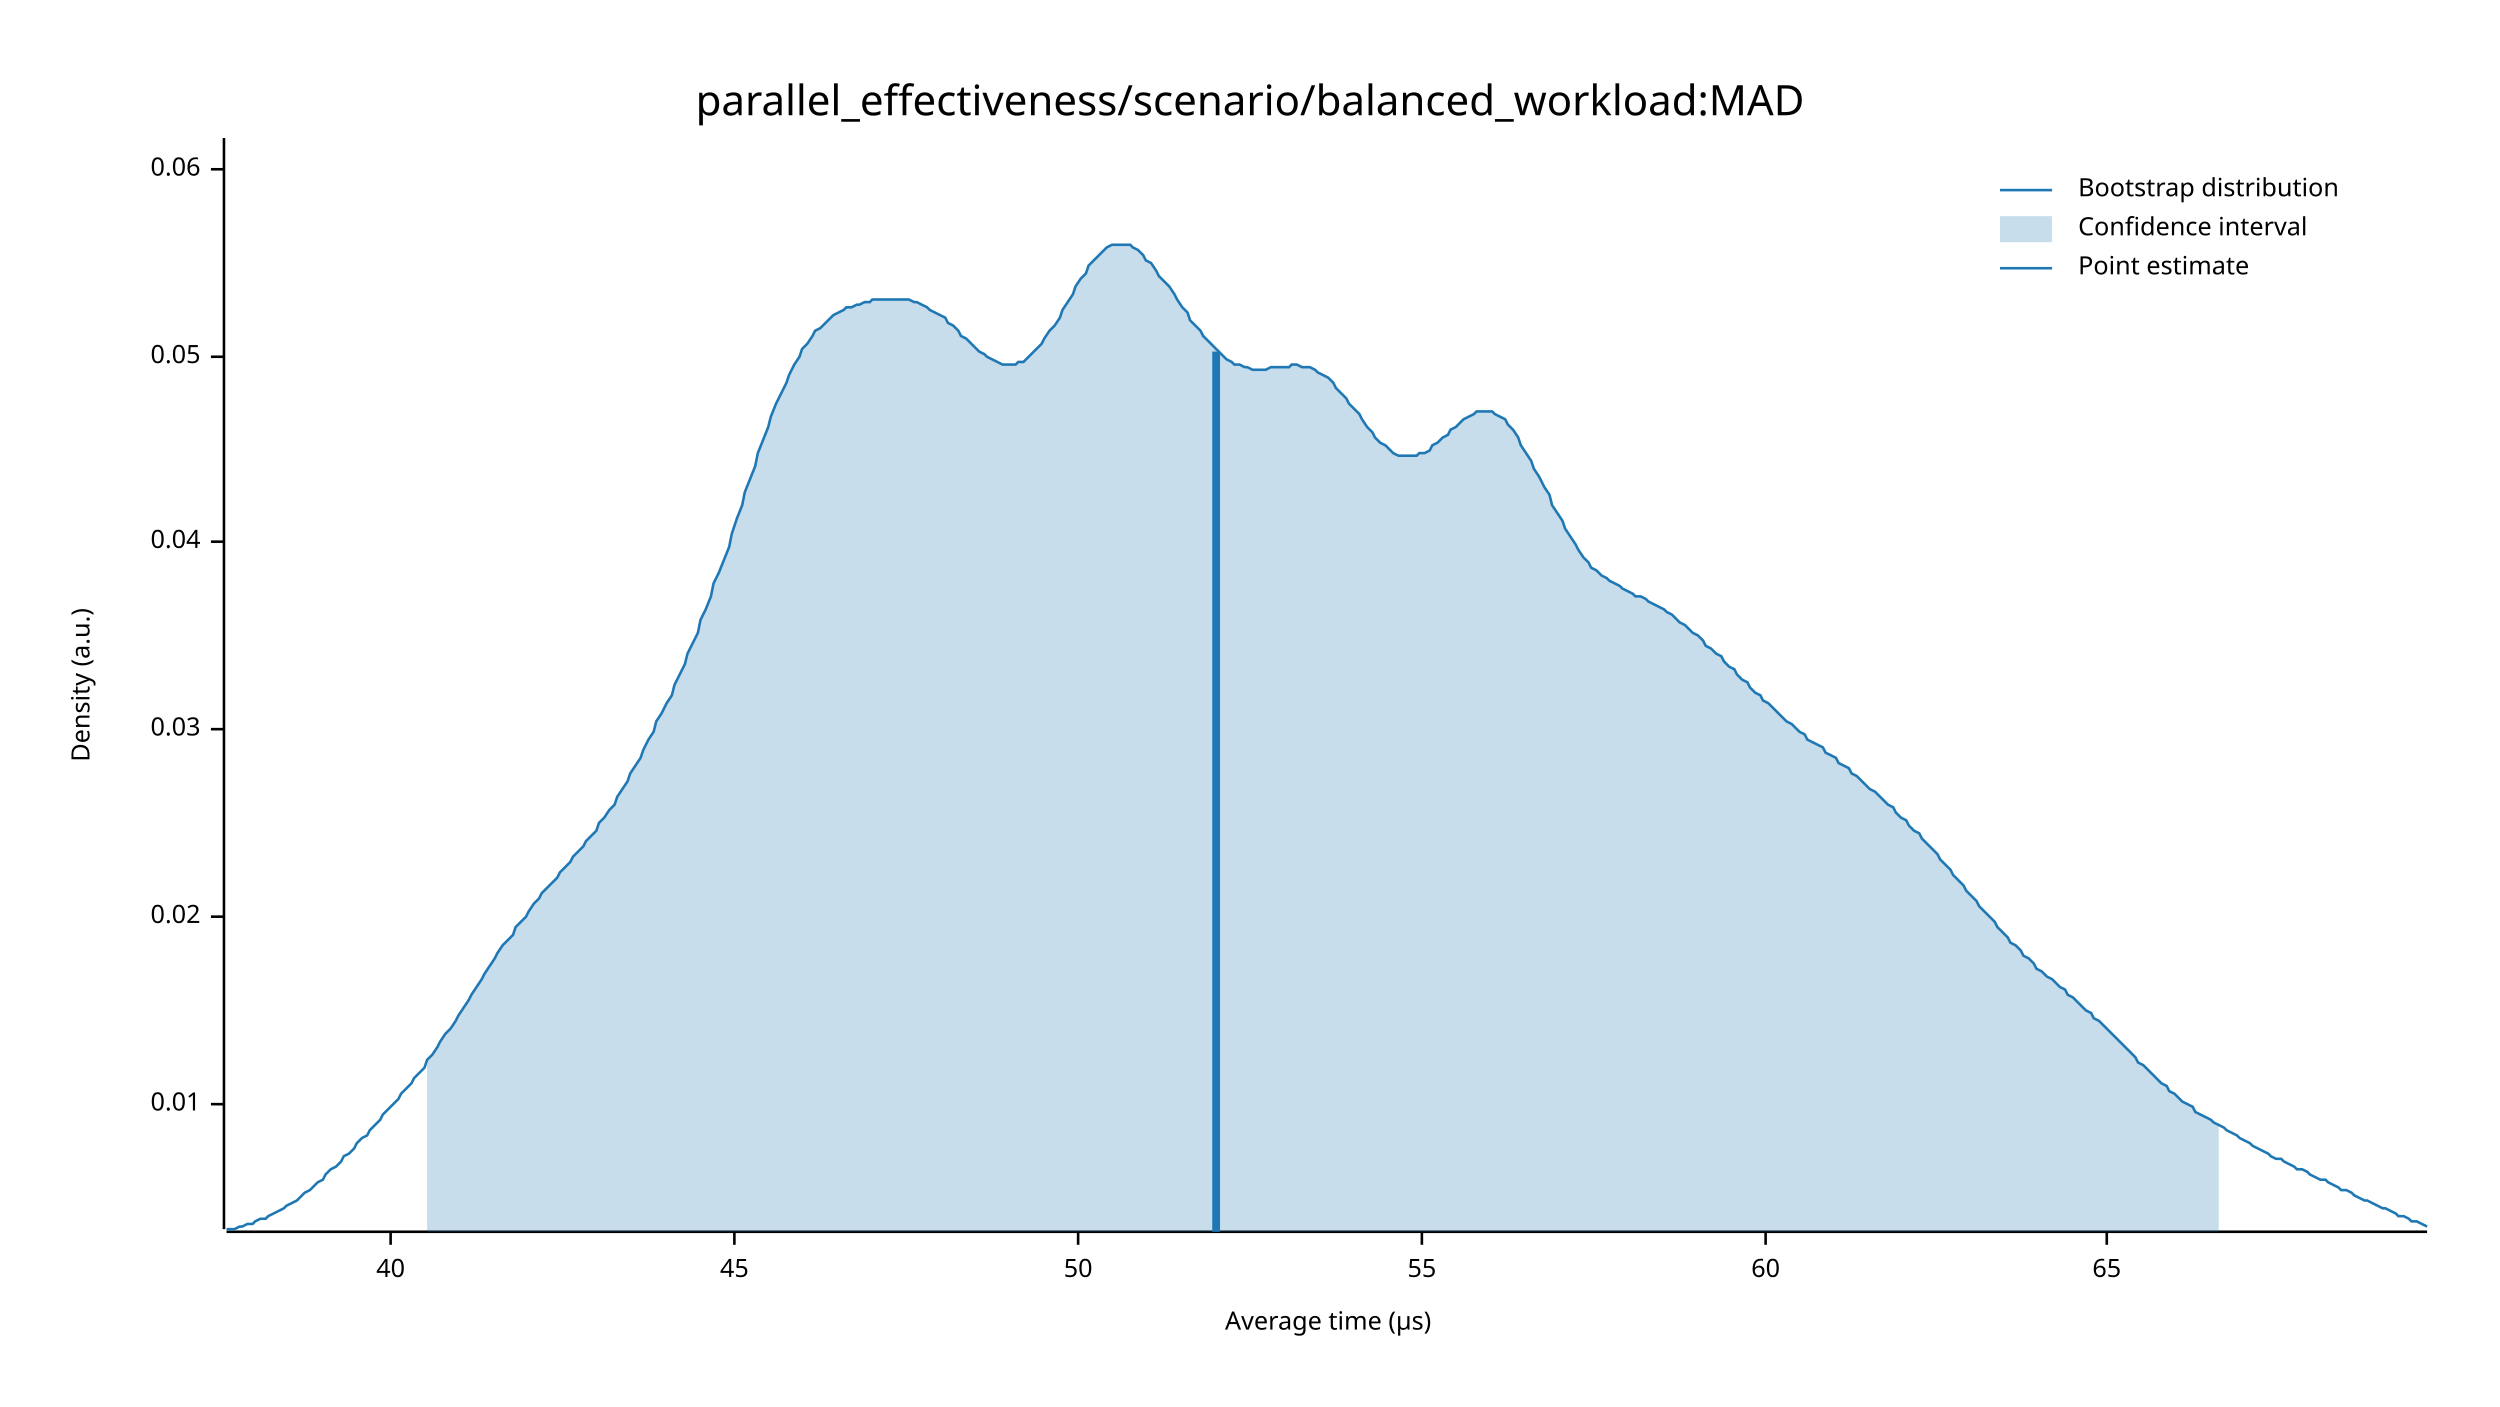
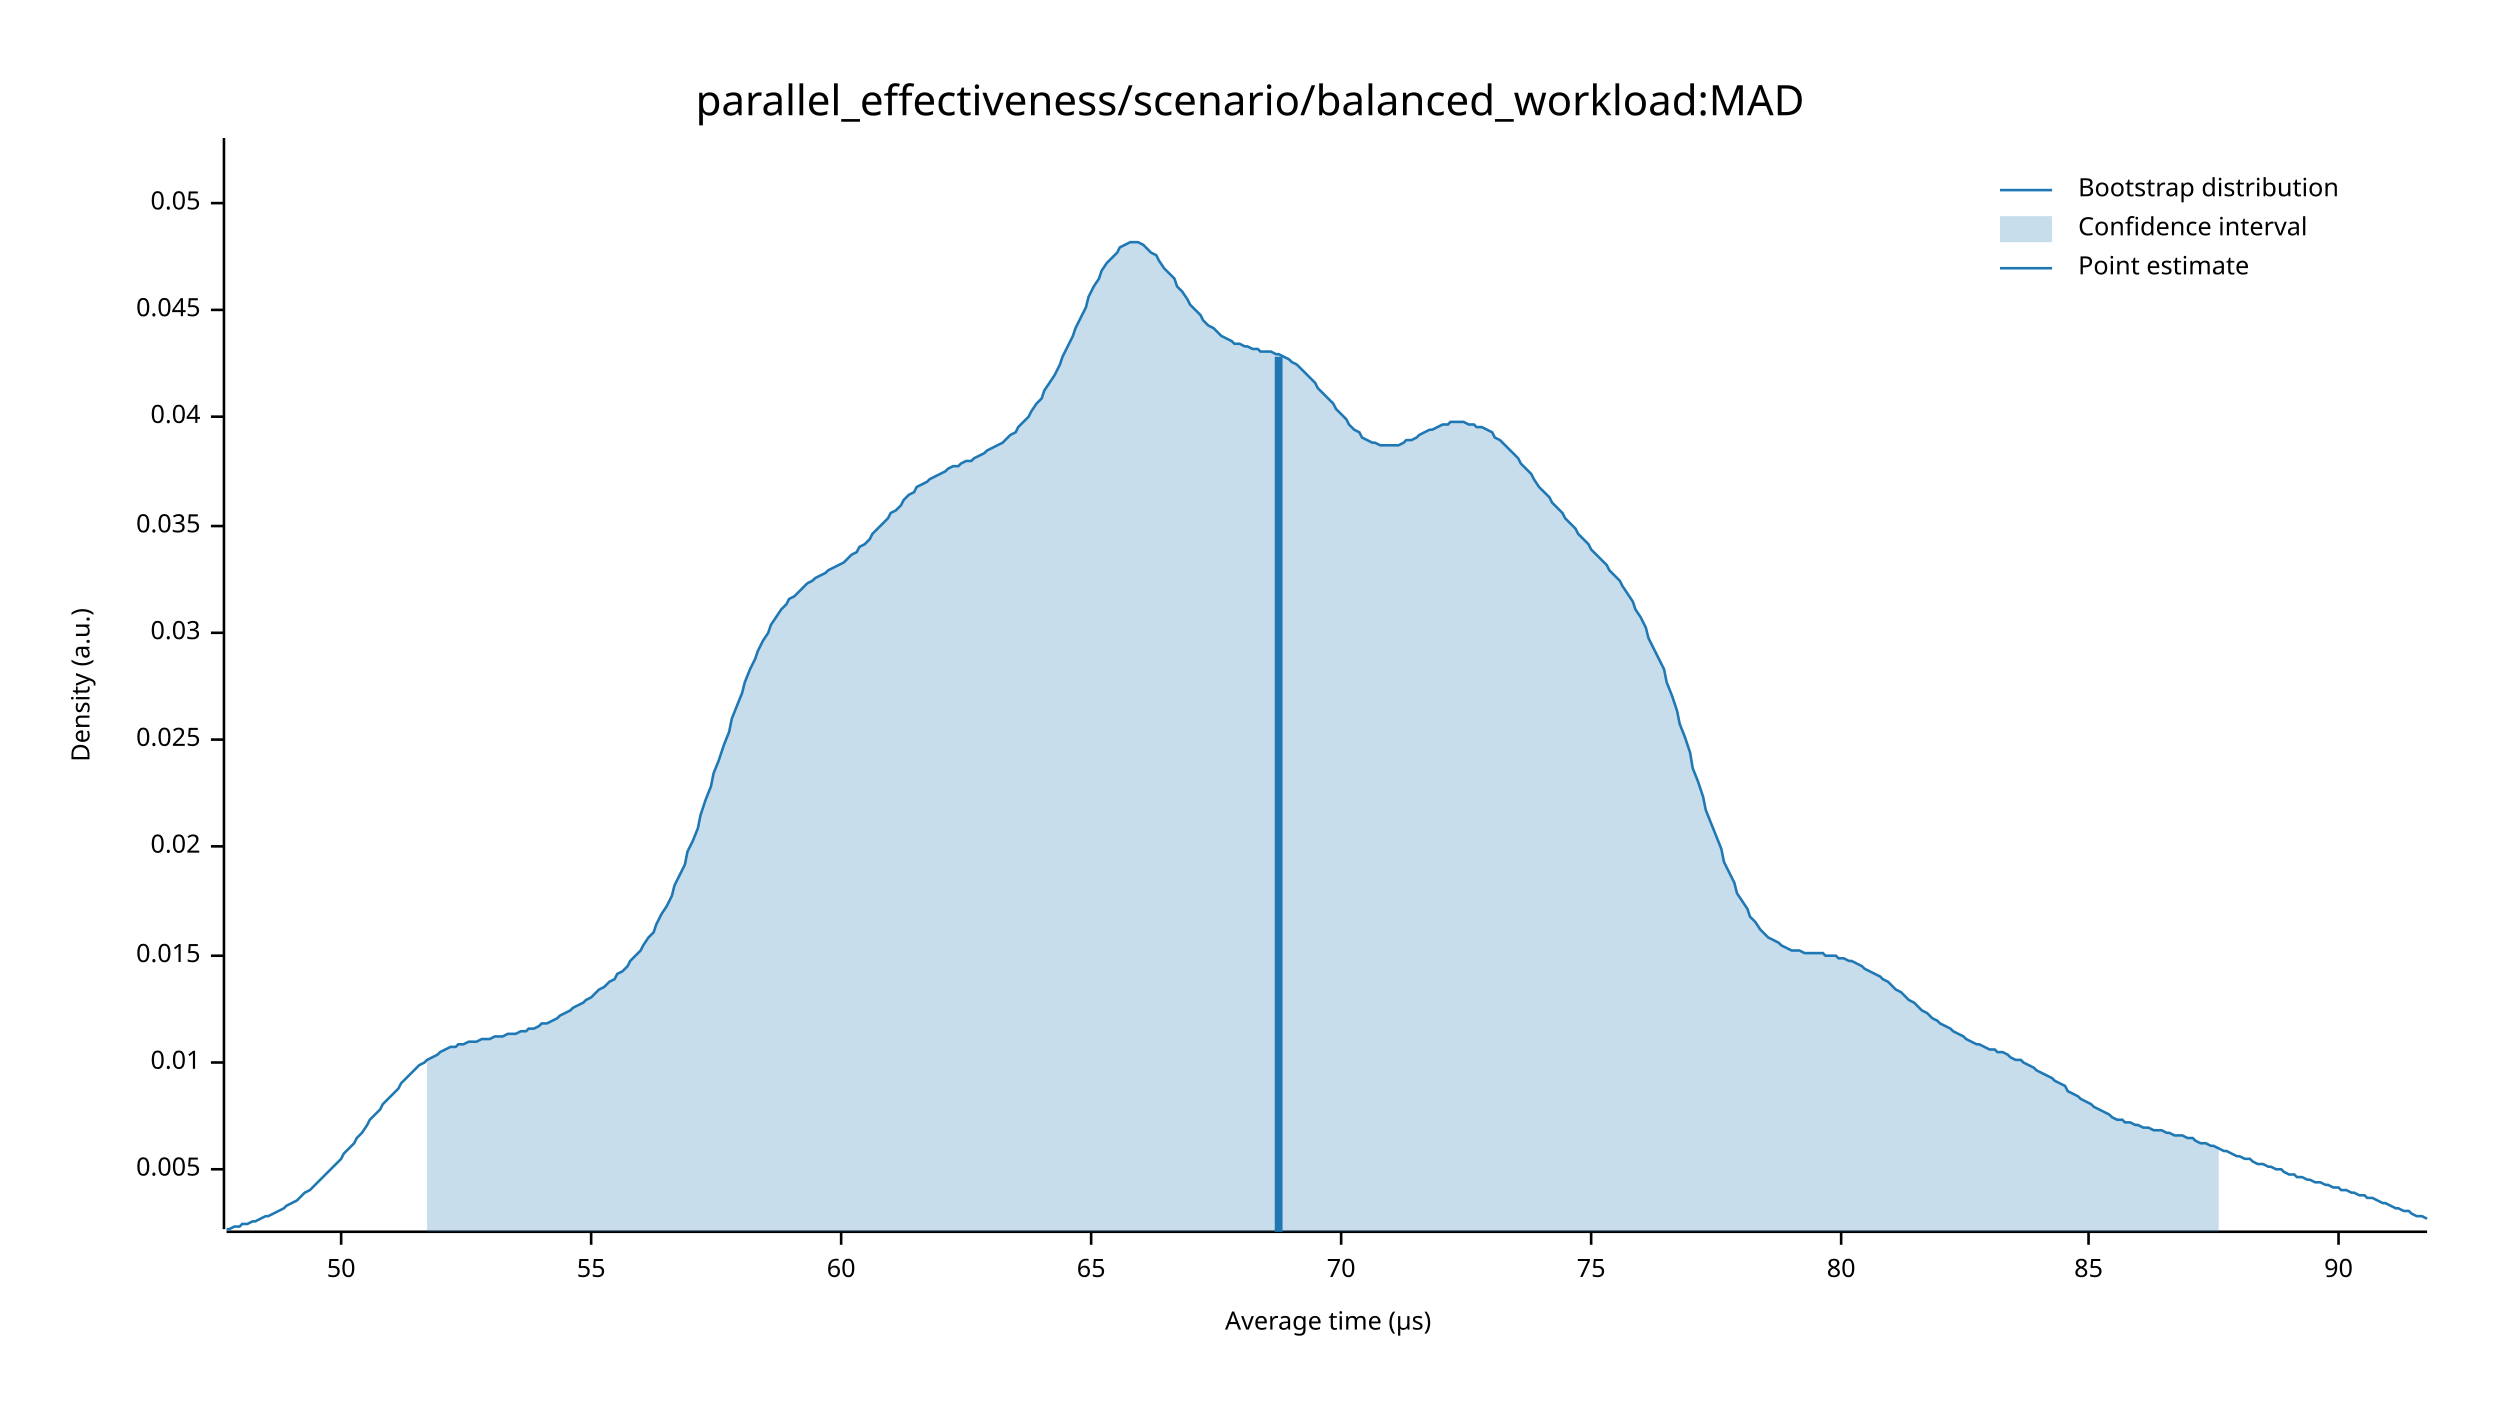
<svg xmlns="http://www.w3.org/2000/svg" width="960" height="540" viewBox="0 0 960 540">
  <text x="480" y="32" dy="0.76em" text-anchor="middle" font-family="sans-serif" font-size="16.129" opacity="1" fill="#000000">
parallel_effectiveness/scenario/balanced_workload:MAD
</text>
  <text x="27" y="263" dy="0.76em" text-anchor="middle" font-family="sans-serif" font-size="9.677" opacity="1" fill="#000000" transform="rotate(270, 27, 263)">
Density (a.u.)
</text>
  <text x="510" y="513" dy="-0.5ex" text-anchor="middle" font-family="sans-serif" font-size="9.677" opacity="1" fill="#000000">
Average time (µs)
</text>
  <polyline fill="none" opacity="1" stroke="#000000" stroke-width="1" points="86,53 86,472 " />
-   <text x="77" y="424" dy="0.5ex" text-anchor="end" font-family="sans-serif" font-size="9.677" opacity="1" fill="#000000">
+   <text x="77" y="449" dy="0.5ex" text-anchor="end" font-family="sans-serif" font-size="9.677" opacity="1" fill="#000000">
+ 0.005
+ </text>
+   <polyline fill="none" opacity="1" stroke="#000000" stroke-width="1" points="81,449 86,449 " />
+   <text x="77" y="408" dy="0.5ex" text-anchor="end" font-family="sans-serif" font-size="9.677" opacity="1" fill="#000000">
0.01
</text>
-   <polyline fill="none" opacity="1" stroke="#000000" stroke-width="1" points="81,424 86,424 " />
-   <text x="77" y="352" dy="0.5ex" text-anchor="end" font-family="sans-serif" font-size="9.677" opacity="1" fill="#000000">
+   <polyline fill="none" opacity="1" stroke="#000000" stroke-width="1" points="81,408 86,408 " />
+   <text x="77" y="367" dy="0.5ex" text-anchor="end" font-family="sans-serif" font-size="9.677" opacity="1" fill="#000000">
+ 0.015
+ </text>
+   <polyline fill="none" opacity="1" stroke="#000000" stroke-width="1" points="81,367 86,367 " />
+   <text x="77" y="325" dy="0.5ex" text-anchor="end" font-family="sans-serif" font-size="9.677" opacity="1" fill="#000000">
0.02
</text>
-   <polyline fill="none" opacity="1" stroke="#000000" stroke-width="1" points="81,352 86,352 " />
-   <text x="77" y="280" dy="0.5ex" text-anchor="end" font-family="sans-serif" font-size="9.677" opacity="1" fill="#000000">
+   <polyline fill="none" opacity="1" stroke="#000000" stroke-width="1" points="81,325 86,325 " />
+   <text x="77" y="284" dy="0.5ex" text-anchor="end" font-family="sans-serif" font-size="9.677" opacity="1" fill="#000000">
+ 0.025
+ </text>
+   <polyline fill="none" opacity="1" stroke="#000000" stroke-width="1" points="81,284 86,284 " />
+   <text x="77" y="243" dy="0.5ex" text-anchor="end" font-family="sans-serif" font-size="9.677" opacity="1" fill="#000000">
0.03
</text>
-   <polyline fill="none" opacity="1" stroke="#000000" stroke-width="1" points="81,280 86,280 " />
-   <text x="77" y="208" dy="0.5ex" text-anchor="end" font-family="sans-serif" font-size="9.677" opacity="1" fill="#000000">
+   <polyline fill="none" opacity="1" stroke="#000000" stroke-width="1" points="81,243 86,243 " />
+   <text x="77" y="202" dy="0.5ex" text-anchor="end" font-family="sans-serif" font-size="9.677" opacity="1" fill="#000000">
+ 0.035
+ </text>
+   <polyline fill="none" opacity="1" stroke="#000000" stroke-width="1" points="81,202 86,202 " />
+   <text x="77" y="160" dy="0.5ex" text-anchor="end" font-family="sans-serif" font-size="9.677" opacity="1" fill="#000000">
0.04
</text>
-   <polyline fill="none" opacity="1" stroke="#000000" stroke-width="1" points="81,208 86,208 " />
-   <text x="77" y="137" dy="0.5ex" text-anchor="end" font-family="sans-serif" font-size="9.677" opacity="1" fill="#000000">
+   <polyline fill="none" opacity="1" stroke="#000000" stroke-width="1" points="81,160 86,160 " />
+   <text x="77" y="119" dy="0.5ex" text-anchor="end" font-family="sans-serif" font-size="9.677" opacity="1" fill="#000000">
+ 0.045
+ </text>
+   <polyline fill="none" opacity="1" stroke="#000000" stroke-width="1" points="81,119 86,119 " />
+   <text x="77" y="78" dy="0.5ex" text-anchor="end" font-family="sans-serif" font-size="9.677" opacity="1" fill="#000000">
0.05
</text>
-   <polyline fill="none" opacity="1" stroke="#000000" stroke-width="1" points="81,137 86,137 " />
-   <text x="77" y="65" dy="0.5ex" text-anchor="end" font-family="sans-serif" font-size="9.677" opacity="1" fill="#000000">
- 0.06
- </text>
-   <polyline fill="none" opacity="1" stroke="#000000" stroke-width="1" points="81,65 86,65 " />
+   <polyline fill="none" opacity="1" stroke="#000000" stroke-width="1" points="81,78 86,78 " />
  <polyline fill="none" opacity="1" stroke="#000000" stroke-width="1" points="87,473 932,473 " />
-   <text x="150" y="483" dy="0.76em" text-anchor="middle" font-family="sans-serif" font-size="9.677" opacity="1" fill="#000000">
- 40
- </text>
-   <polyline fill="none" opacity="1" stroke="#000000" stroke-width="1" points="150,473 150,478 " />
-   <text x="282" y="483" dy="0.76em" text-anchor="middle" font-family="sans-serif" font-size="9.677" opacity="1" fill="#000000">
- 45
- </text>
-   <polyline fill="none" opacity="1" stroke="#000000" stroke-width="1" points="282,473 282,478 " />
-   <text x="414" y="483" dy="0.76em" text-anchor="middle" font-family="sans-serif" font-size="9.677" opacity="1" fill="#000000">
+   <text x="131" y="483" dy="0.76em" text-anchor="middle" font-family="sans-serif" font-size="9.677" opacity="1" fill="#000000">
50
</text>
-   <polyline fill="none" opacity="1" stroke="#000000" stroke-width="1" points="414,473 414,478 " />
-   <text x="546" y="483" dy="0.76em" text-anchor="middle" font-family="sans-serif" font-size="9.677" opacity="1" fill="#000000">
+   <polyline fill="none" opacity="1" stroke="#000000" stroke-width="1" points="131,473 131,478 " />
+   <text x="227" y="483" dy="0.76em" text-anchor="middle" font-family="sans-serif" font-size="9.677" opacity="1" fill="#000000">
55
</text>
-   <polyline fill="none" opacity="1" stroke="#000000" stroke-width="1" points="546,473 546,478 " />
-   <text x="678" y="483" dy="0.76em" text-anchor="middle" font-family="sans-serif" font-size="9.677" opacity="1" fill="#000000">
+   <polyline fill="none" opacity="1" stroke="#000000" stroke-width="1" points="227,473 227,478 " />
+   <text x="323" y="483" dy="0.76em" text-anchor="middle" font-family="sans-serif" font-size="9.677" opacity="1" fill="#000000">
60
</text>
-   <polyline fill="none" opacity="1" stroke="#000000" stroke-width="1" points="678,473 678,478 " />
-   <text x="809" y="483" dy="0.76em" text-anchor="middle" font-family="sans-serif" font-size="9.677" opacity="1" fill="#000000">
+   <polyline fill="none" opacity="1" stroke="#000000" stroke-width="1" points="323,473 323,478 " />
+   <text x="419" y="483" dy="0.76em" text-anchor="middle" font-family="sans-serif" font-size="9.677" opacity="1" fill="#000000">
65
</text>
-   <polyline fill="none" opacity="1" stroke="#000000" stroke-width="1" points="809,473 809,478 " />
-   <polyline fill="none" opacity="1" stroke="#1F78B4" stroke-width="1" points="87,472 88,472 90,472 92,471 93,471 95,470 97,470 98,469 100,468 102,468 103,467 105,466 107,465 109,464 110,463 112,462 114,461 115,460 117,458 119,457 120,456 122,454 124,453 125,451 127,449 129,448 131,446 132,444 134,443 136,441 137,439 139,437 141,436 142,434 144,432 146,430 147,428 149,426 151,424 153,422 154,420 156,418 158,416 159,414 161,412 163,410 164,407 166,405 168,402 169,400 171,397 173,395 175,392 176,390 178,387 180,384 181,382 183,379 185,376 186,374 188,371 190,368 191,366 193,363 195,361 197,359 198,356 200,354 202,352 203,350 205,347 207,345 208,343 210,341 212,339 214,337 215,335 217,333 219,331 220,329 222,327 224,325 225,323 227,321 229,319 230,316 232,314 234,311 236,309 237,306 239,303 241,300 242,297 244,294 246,291 247,288 249,284 251,281 252,277 254,274 256,270 258,267 259,263 261,259 263,255 264,251 266,247 268,243 269,238 271,234 273,229 274,224 276,220 278,215 280,210 281,205 283,199 285,194 286,189 288,184 290,179 291,174 293,169 295,164 296,160 298,155 300,151 302,147 303,144 305,140 307,137 308,134 310,132 312,129 313,127 315,126 317,124 318,123 320,121 322,120 324,119 325,118 327,118 329,117 330,117 332,116 334,116 335,115 337,115 339,115 341,115 342,115 344,115 346,115 347,115 349,115 351,116 352,116 354,117 356,118 357,119 359,120 361,121 363,122 364,124 366,125 368,127 369,129 371,130 373,132 374,133 376,135 378,136 379,137 381,138 383,139 385,140 386,140 388,140 390,140 391,139 393,139 395,137 396,136 398,134 400,132 401,130 403,127 405,125 407,122 408,119 410,116 412,113 413,110 415,107 417,105 418,102 420,100 422,98 423,97 425,95 427,94 429,94 430,94 432,94 434,94 435,95 437,96 439,98 440,100 442,101 444,104 445,106 447,108 449,110 451,113 452,115 454,118 456,120 457,123 459,125 461,127 462,129 464,131 466,133 468,135 469,136 471,138 473,139 474,140 476,140 478,141 479,141 481,142 483,142 484,142 486,142 488,141 490,141 491,141 493,141 495,141 496,140 498,140 500,141 501,141 503,141 505,142 506,143 508,144 510,145 512,147 513,149 515,151 517,153 518,155 520,157 522,159 523,161 525,164 527,166 528,168 530,170 532,171 534,173 535,174 537,175 539,175 540,175 542,175 544,175 545,174 547,174 549,173 550,171 552,170 554,168 556,167 557,165 559,164 561,162 562,161 564,160 566,159 567,158 569,158 571,158 573,158 574,159 576,160 578,161 579,163 581,165 583,168 584,171 586,174 588,177 589,180 591,183 593,187 595,190 596,194 598,197 600,200 601,203 603,206 605,209 606,211 608,214 610,216 611,218 613,219 615,221 617,222 618,223 620,224 622,225 623,226 625,227 627,228 628,229 630,229 632,230 633,231 635,232 637,233 639,234 640,235 642,236 644,238 645,239 647,240 649,242 650,243 652,244 654,246 655,248 657,249 659,251 661,252 662,254 664,256 666,257 667,259 669,261 671,262 672,264 674,266 676,267 677,269 679,270 681,272 683,274 684,275 686,277 688,278 689,279 691,281 693,282 694,284 696,285 698,286 700,287 701,289 703,290 705,291 706,293 708,294 710,295 711,297 713,298 715,300 716,301 718,303 720,304 722,306 723,307 725,309 727,310 728,312 730,314 732,315 733,317 735,319 737,320 738,322 740,324 742,326 744,328 745,330 747,332 749,334 750,336 752,338 754,340 755,342 757,344 759,346 760,348 762,350 764,352 766,354 767,356 769,358 771,360 772,362 774,363 776,365 777,367 779,368 781,370 782,372 784,373 786,375 788,376 789,377 791,379 793,380 794,382 796,383 798,385 799,386 801,388 803,389 804,391 806,392 808,394 810,396 811,397 813,399 815,401 816,402 818,404 820,406 821,408 823,409 825,411 827,413 828,414 830,416 832,417 833,419 835,420 837,422 838,423 840,424 842,425 843,427 845,428 847,429 849,430 850,431 852,432 854,433 855,434 857,435 859,436 860,437 862,438 864,439 865,440 867,441 869,442 871,443 872,444 874,445 876,445 877,446 879,447 881,448 882,449 884,449 886,450 887,451 889,452 891,453 893,453 894,454 896,455 898,456 899,457 901,457 903,458 904,459 906,460 908,461 909,461 911,462 913,463 915,464 916,464 918,465 920,466 921,467 923,467 925,468 926,469 928,469 930,470 932,471 " />
-   <polygon opacity="0.25" fill="#1F78B4" points="164,407 166,405 168,402 169,400 171,397 173,395 175,392 176,390 178,387 180,384 181,382 183,379 185,376 186,374 188,371 190,368 191,366 193,363 195,361 197,359 198,356 200,354 202,352 203,350 205,347 207,345 208,343 210,341 212,339 214,337 215,335 217,333 219,331 220,329 222,327 224,325 225,323 227,321 229,319 230,316 232,314 234,311 236,309 237,306 239,303 241,300 242,297 244,294 246,291 247,288 249,284 251,281 252,277 254,274 256,270 258,267 259,263 261,259 263,255 264,251 266,247 268,243 269,238 271,234 273,229 274,224 276,220 278,215 280,210 281,205 283,199 285,194 286,189 288,184 290,179 291,174 293,169 295,164 296,160 298,155 300,151 302,147 303,144 305,140 307,137 308,134 310,132 312,129 313,127 315,126 317,124 318,123 320,121 322,120 324,119 325,118 327,118 329,117 330,117 332,116 334,116 335,115 337,115 339,115 341,115 342,115 344,115 346,115 347,115 349,115 351,116 352,116 354,117 356,118 357,119 359,120 361,121 363,122 364,124 366,125 368,127 369,129 371,130 373,132 374,133 376,135 378,136 379,137 381,138 383,139 385,140 386,140 388,140 390,140 391,139 393,139 395,137 396,136 398,134 400,132 401,130 403,127 405,125 407,122 408,119 410,116 412,113 413,110 415,107 417,105 418,102 420,100 422,98 423,97 425,95 427,94 429,94 430,94 432,94 434,94 435,95 437,96 439,98 440,100 442,101 444,104 445,106 447,108 449,110 451,113 452,115 454,118 456,120 457,123 459,125 461,127 462,129 464,131 466,133 468,135 469,136 471,138 473,139 474,140 476,140 478,141 479,141 481,142 483,142 484,142 486,142 488,141 490,141 491,141 493,141 495,141 496,140 498,140 500,141 501,141 503,141 505,142 506,143 508,144 510,145 512,147 513,149 515,151 517,153 518,155 520,157 522,159 523,161 525,164 527,166 528,168 530,170 532,171 534,173 535,174 537,175 539,175 540,175 542,175 544,175 545,174 547,174 549,173 550,171 552,170 554,168 556,167 557,165 559,164 561,162 562,161 564,160 566,159 567,158 569,158 571,158 573,158 574,159 576,160 578,161 579,163 581,165 583,168 584,171 586,174 588,177 589,180 591,183 593,187 595,190 596,194 598,197 600,200 601,203 603,206 605,209 606,211 608,214 610,216 611,218 613,219 615,221 617,222 618,223 620,224 622,225 623,226 625,227 627,228 628,229 630,229 632,230 633,231 635,232 637,233 639,234 640,235 642,236 644,238 645,239 647,240 649,242 650,243 652,244 654,246 655,248 657,249 659,251 661,252 662,254 664,256 666,257 667,259 669,261 671,262 672,264 674,266 676,267 677,269 679,270 681,272 683,274 684,275 686,277 688,278 689,279 691,281 693,282 694,284 696,285 698,286 700,287 701,289 703,290 705,291 706,293 708,294 710,295 711,297 713,298 715,300 716,301 718,303 720,304 722,306 723,307 725,309 727,310 728,312 730,314 732,315 733,317 735,319 737,320 738,322 740,324 742,326 744,328 745,330 747,332 749,334 750,336 752,338 754,340 755,342 757,344 759,346 760,348 762,350 764,352 766,354 767,356 769,358 771,360 772,362 774,363 776,365 777,367 779,368 781,370 782,372 784,373 786,375 788,376 789,377 791,379 793,380 794,382 796,383 798,385 799,386 801,388 803,389 804,391 806,392 808,394 810,396 811,397 813,399 815,401 816,402 818,404 820,406 821,408 823,409 825,411 827,413 828,414 830,416 832,417 833,419 835,420 837,422 838,423 840,424 842,425 843,427 845,428 847,429 849,430 850,431 852,432 852,473 164,473 " />
-   <polyline fill="none" opacity="1" stroke="#1F78B4" stroke-width="3" points="467,473 467,135 " />
+   <polyline fill="none" opacity="1" stroke="#000000" stroke-width="1" points="419,473 419,478 " />
+   <text x="515" y="483" dy="0.76em" text-anchor="middle" font-family="sans-serif" font-size="9.677" opacity="1" fill="#000000">
+ 70
+ </text>
+   <polyline fill="none" opacity="1" stroke="#000000" stroke-width="1" points="515,473 515,478 " />
+   <text x="611" y="483" dy="0.76em" text-anchor="middle" font-family="sans-serif" font-size="9.677" opacity="1" fill="#000000">
+ 75
+ </text>
+   <polyline fill="none" opacity="1" stroke="#000000" stroke-width="1" points="611,473 611,478 " />
+   <text x="707" y="483" dy="0.76em" text-anchor="middle" font-family="sans-serif" font-size="9.677" opacity="1" fill="#000000">
+ 80
+ </text>
+   <polyline fill="none" opacity="1" stroke="#000000" stroke-width="1" points="707,473 707,478 " />
+   <text x="802" y="483" dy="0.76em" text-anchor="middle" font-family="sans-serif" font-size="9.677" opacity="1" fill="#000000">
+ 85
+ </text>
+   <polyline fill="none" opacity="1" stroke="#000000" stroke-width="1" points="802,473 802,478 " />
+   <text x="898" y="483" dy="0.76em" text-anchor="middle" font-family="sans-serif" font-size="9.677" opacity="1" fill="#000000">
+ 90
+ </text>
+   <polyline fill="none" opacity="1" stroke="#000000" stroke-width="1" points="898,473 898,478 " />
+   <polyline fill="none" opacity="1" stroke="#1F78B4" stroke-width="1" points="87,472 88,472 90,471 92,471 93,470 95,470 97,469 98,469 100,468 102,467 103,467 105,466 107,465 109,464 110,463 112,462 114,461 115,460 117,458 119,457 120,456 122,454 124,452 125,451 127,449 129,447 131,445 132,443 134,441 136,439 137,437 139,435 141,432 142,430 144,428 146,426 147,424 149,422 151,420 153,418 154,416 156,414 158,412 159,411 161,409 163,408 164,407 166,406 168,405 169,404 171,403 173,402 175,402 176,401 178,401 180,400 181,400 183,400 185,399 186,399 188,399 190,398 191,398 193,398 195,397 197,397 198,397 200,396 202,396 203,395 205,395 207,394 208,393 210,393 212,392 214,391 215,390 217,389 219,388 220,387 222,386 224,385 225,384 227,383 229,381 230,380 232,379 234,377 236,376 237,374 239,373 241,371 242,369 244,367 246,365 247,363 249,360 251,358 252,355 254,351 256,348 258,344 259,340 261,336 263,332 264,327 266,323 268,318 269,313 271,307 273,302 274,297 276,292 278,286 280,281 281,276 283,271 285,266 286,262 288,257 290,253 291,250 293,246 295,243 296,240 298,237 300,234 302,232 303,230 305,229 307,227 308,226 310,224 312,223 313,222 315,221 317,220 318,219 320,218 322,217 324,216 325,215 327,213 329,212 330,210 332,209 334,207 335,205 337,203 339,201 341,199 342,197 344,196 346,194 347,192 349,190 351,189 352,187 354,186 356,185 357,184 359,183 361,182 363,181 364,180 366,179 368,179 369,178 371,177 373,177 374,176 376,175 378,174 379,173 381,172 383,171 385,170 386,169 388,167 390,166 391,164 393,162 395,160 396,158 398,155 400,153 401,150 403,147 405,144 407,140 408,137 410,133 412,129 413,126 415,122 417,118 418,114 420,110 422,107 423,104 425,101 427,99 429,97 430,95 432,94 434,93 435,93 437,93 439,94 440,95 442,97 444,98 445,100 447,103 449,105 451,107 452,110 454,112 456,115 457,117 459,119 461,121 462,123 464,125 466,126 468,128 469,129 471,130 473,131 474,132 476,132 478,133 479,133 481,134 483,134 484,135 486,135 488,135 490,136 491,136 493,137 495,138 496,139 498,140 500,142 501,143 503,145 505,147 506,149 508,151 510,153 512,155 513,157 515,159 517,161 518,163 520,165 522,166 523,168 525,169 527,170 528,170 530,171 532,171 534,171 535,171 537,171 539,170 540,169 542,169 544,168 545,167 547,166 549,165 550,165 552,164 554,163 556,163 557,162 559,162 561,162 562,162 564,163 566,163 567,164 569,164 571,165 573,166 574,168 576,169 578,171 579,172 581,174 583,176 584,178 586,180 588,182 589,184 591,187 593,189 595,191 596,193 598,195 600,197 601,199 603,201 605,203 606,205 608,207 610,209 611,211 613,213 615,215 617,217 618,219 620,221 622,223 623,225 625,228 627,231 628,234 630,237 632,241 633,245 635,249 637,253 639,257 640,262 642,267 644,273 645,278 647,283 649,289 650,295 652,300 654,306 655,311 657,316 659,321 661,326 662,331 664,335 666,339 667,343 669,346 671,349 672,352 674,354 676,357 677,358 679,360 681,361 683,362 684,363 686,364 688,365 689,365 691,365 693,366 694,366 696,366 698,366 700,366 701,367 703,367 705,367 706,368 708,368 710,369 711,369 713,370 715,371 716,372 718,373 720,374 722,375 723,376 725,377 727,379 728,380 730,381 732,383 733,384 735,385 737,387 738,388 740,389 742,391 744,392 745,393 747,394 749,395 750,396 752,397 754,398 755,399 757,400 759,401 760,401 762,402 764,403 766,403 767,404 769,404 771,405 772,406 774,407 776,407 777,408 779,409 781,410 782,411 784,412 786,413 788,414 789,415 791,416 793,417 794,419 796,420 798,421 799,422 801,423 803,424 804,425 806,426 808,427 810,428 811,429 813,430 815,430 816,431 818,431 820,432 821,432 823,433 825,433 827,434 828,434 830,434 832,435 833,435 835,436 837,436 838,436 840,437 842,437 843,438 845,439 847,439 849,440 850,440 852,441 854,442 855,442 857,443 859,444 860,444 862,445 864,445 865,446 867,447 869,447 871,448 872,448 874,449 876,449 877,450 879,451 881,451 882,452 884,452 886,453 887,453 889,454 891,454 893,455 894,455 896,456 898,456 899,457 901,457 903,458 904,458 906,459 908,459 909,460 911,460 913,461 915,462 916,462 918,463 920,464 921,464 923,465 925,465 926,466 928,467 930,467 932,468 " />
+   <polygon opacity="0.25" fill="#1F78B4" points="164,407 166,406 168,405 169,404 171,403 173,402 175,402 176,401 178,401 180,400 181,400 183,400 185,399 186,399 188,399 190,398 191,398 193,398 195,397 197,397 198,397 200,396 202,396 203,395 205,395 207,394 208,393 210,393 212,392 214,391 215,390 217,389 219,388 220,387 222,386 224,385 225,384 227,383 229,381 230,380 232,379 234,377 236,376 237,374 239,373 241,371 242,369 244,367 246,365 247,363 249,360 251,358 252,355 254,351 256,348 258,344 259,340 261,336 263,332 264,327 266,323 268,318 269,313 271,307 273,302 274,297 276,292 278,286 280,281 281,276 283,271 285,266 286,262 288,257 290,253 291,250 293,246 295,243 296,240 298,237 300,234 302,232 303,230 305,229 307,227 308,226 310,224 312,223 313,222 315,221 317,220 318,219 320,218 322,217 324,216 325,215 327,213 329,212 330,210 332,209 334,207 335,205 337,203 339,201 341,199 342,197 344,196 346,194 347,192 349,190 351,189 352,187 354,186 356,185 357,184 359,183 361,182 363,181 364,180 366,179 368,179 369,178 371,177 373,177 374,176 376,175 378,174 379,173 381,172 383,171 385,170 386,169 388,167 390,166 391,164 393,162 395,160 396,158 398,155 400,153 401,150 403,147 405,144 407,140 408,137 410,133 412,129 413,126 415,122 417,118 418,114 420,110 422,107 423,104 425,101 427,99 429,97 430,95 432,94 434,93 435,93 437,93 439,94 440,95 442,97 444,98 445,100 447,103 449,105 451,107 452,110 454,112 456,115 457,117 459,119 461,121 462,123 464,125 466,126 468,128 469,129 471,130 473,131 474,132 476,132 478,133 479,133 481,134 483,134 484,135 486,135 488,135 490,136 491,136 493,137 495,138 496,139 498,140 500,142 501,143 503,145 505,147 506,149 508,151 510,153 512,155 513,157 515,159 517,161 518,163 520,165 522,166 523,168 525,169 527,170 528,170 530,171 532,171 534,171 535,171 537,171 539,170 540,169 542,169 544,168 545,167 547,166 549,165 550,165 552,164 554,163 556,163 557,162 559,162 561,162 562,162 564,163 566,163 567,164 569,164 571,165 573,166 574,168 576,169 578,171 579,172 581,174 583,176 584,178 586,180 588,182 589,184 591,187 593,189 595,191 596,193 598,195 600,197 601,199 603,201 605,203 606,205 608,207 610,209 611,211 613,213 615,215 617,217 618,219 620,221 622,223 623,225 625,228 627,231 628,234 630,237 632,241 633,245 635,249 637,253 639,257 640,262 642,267 644,273 645,278 647,283 649,289 650,295 652,300 654,306 655,311 657,316 659,321 661,326 662,331 664,335 666,339 667,343 669,346 671,349 672,352 674,354 676,357 677,358 679,360 681,361 683,362 684,363 686,364 688,365 689,365 691,365 693,366 694,366 696,366 698,366 700,366 701,367 703,367 705,367 706,368 708,368 710,369 711,369 713,370 715,371 716,372 718,373 720,374 722,375 723,376 725,377 727,379 728,380 730,381 732,383 733,384 735,385 737,387 738,388 740,389 742,391 744,392 745,393 747,394 749,395 750,396 752,397 754,398 755,399 757,400 759,401 760,401 762,402 764,403 766,403 767,404 769,404 771,405 772,406 774,407 776,407 777,408 779,409 781,410 782,411 784,412 786,413 788,414 789,415 791,416 793,417 794,419 796,420 798,421 799,422 801,423 803,424 804,425 806,426 808,427 810,428 811,429 813,430 815,430 816,431 818,431 820,432 821,432 823,433 825,433 827,434 828,434 830,434 832,435 833,435 835,436 837,436 838,436 840,437 842,437 843,438 845,439 847,439 849,440 850,440 852,441 852,473 164,473 " />
+   <polyline fill="none" opacity="1" stroke="#1F78B4" stroke-width="3" points="491,473 491,137 " />
  <text x="798" y="68" dy="0.76em" text-anchor="start" font-family="sans-serif" font-size="9.677" opacity="1" fill="#000000">
Bootstrap distribution
</text>
  <text x="798" y="83" dy="0.76em" text-anchor="start" font-family="sans-serif" font-size="9.677" opacity="1" fill="#000000">
Confidence interval
</text>
  <text x="798" y="98" dy="0.76em" text-anchor="start" font-family="sans-serif" font-size="9.677" opacity="1" fill="#000000">
Point estimate
</text>
  <polyline fill="none" opacity="1" stroke="#1F78B4" stroke-width="1" points="768,73 788,73 " />
  <rect x="768" y="83" width="20" height="10" opacity="0.25" fill="#1F78B4" stroke="none" />
  <polyline fill="none" opacity="1" stroke="#1F78B4" stroke-width="1" points="768,103 788,103 " />
</svg>
